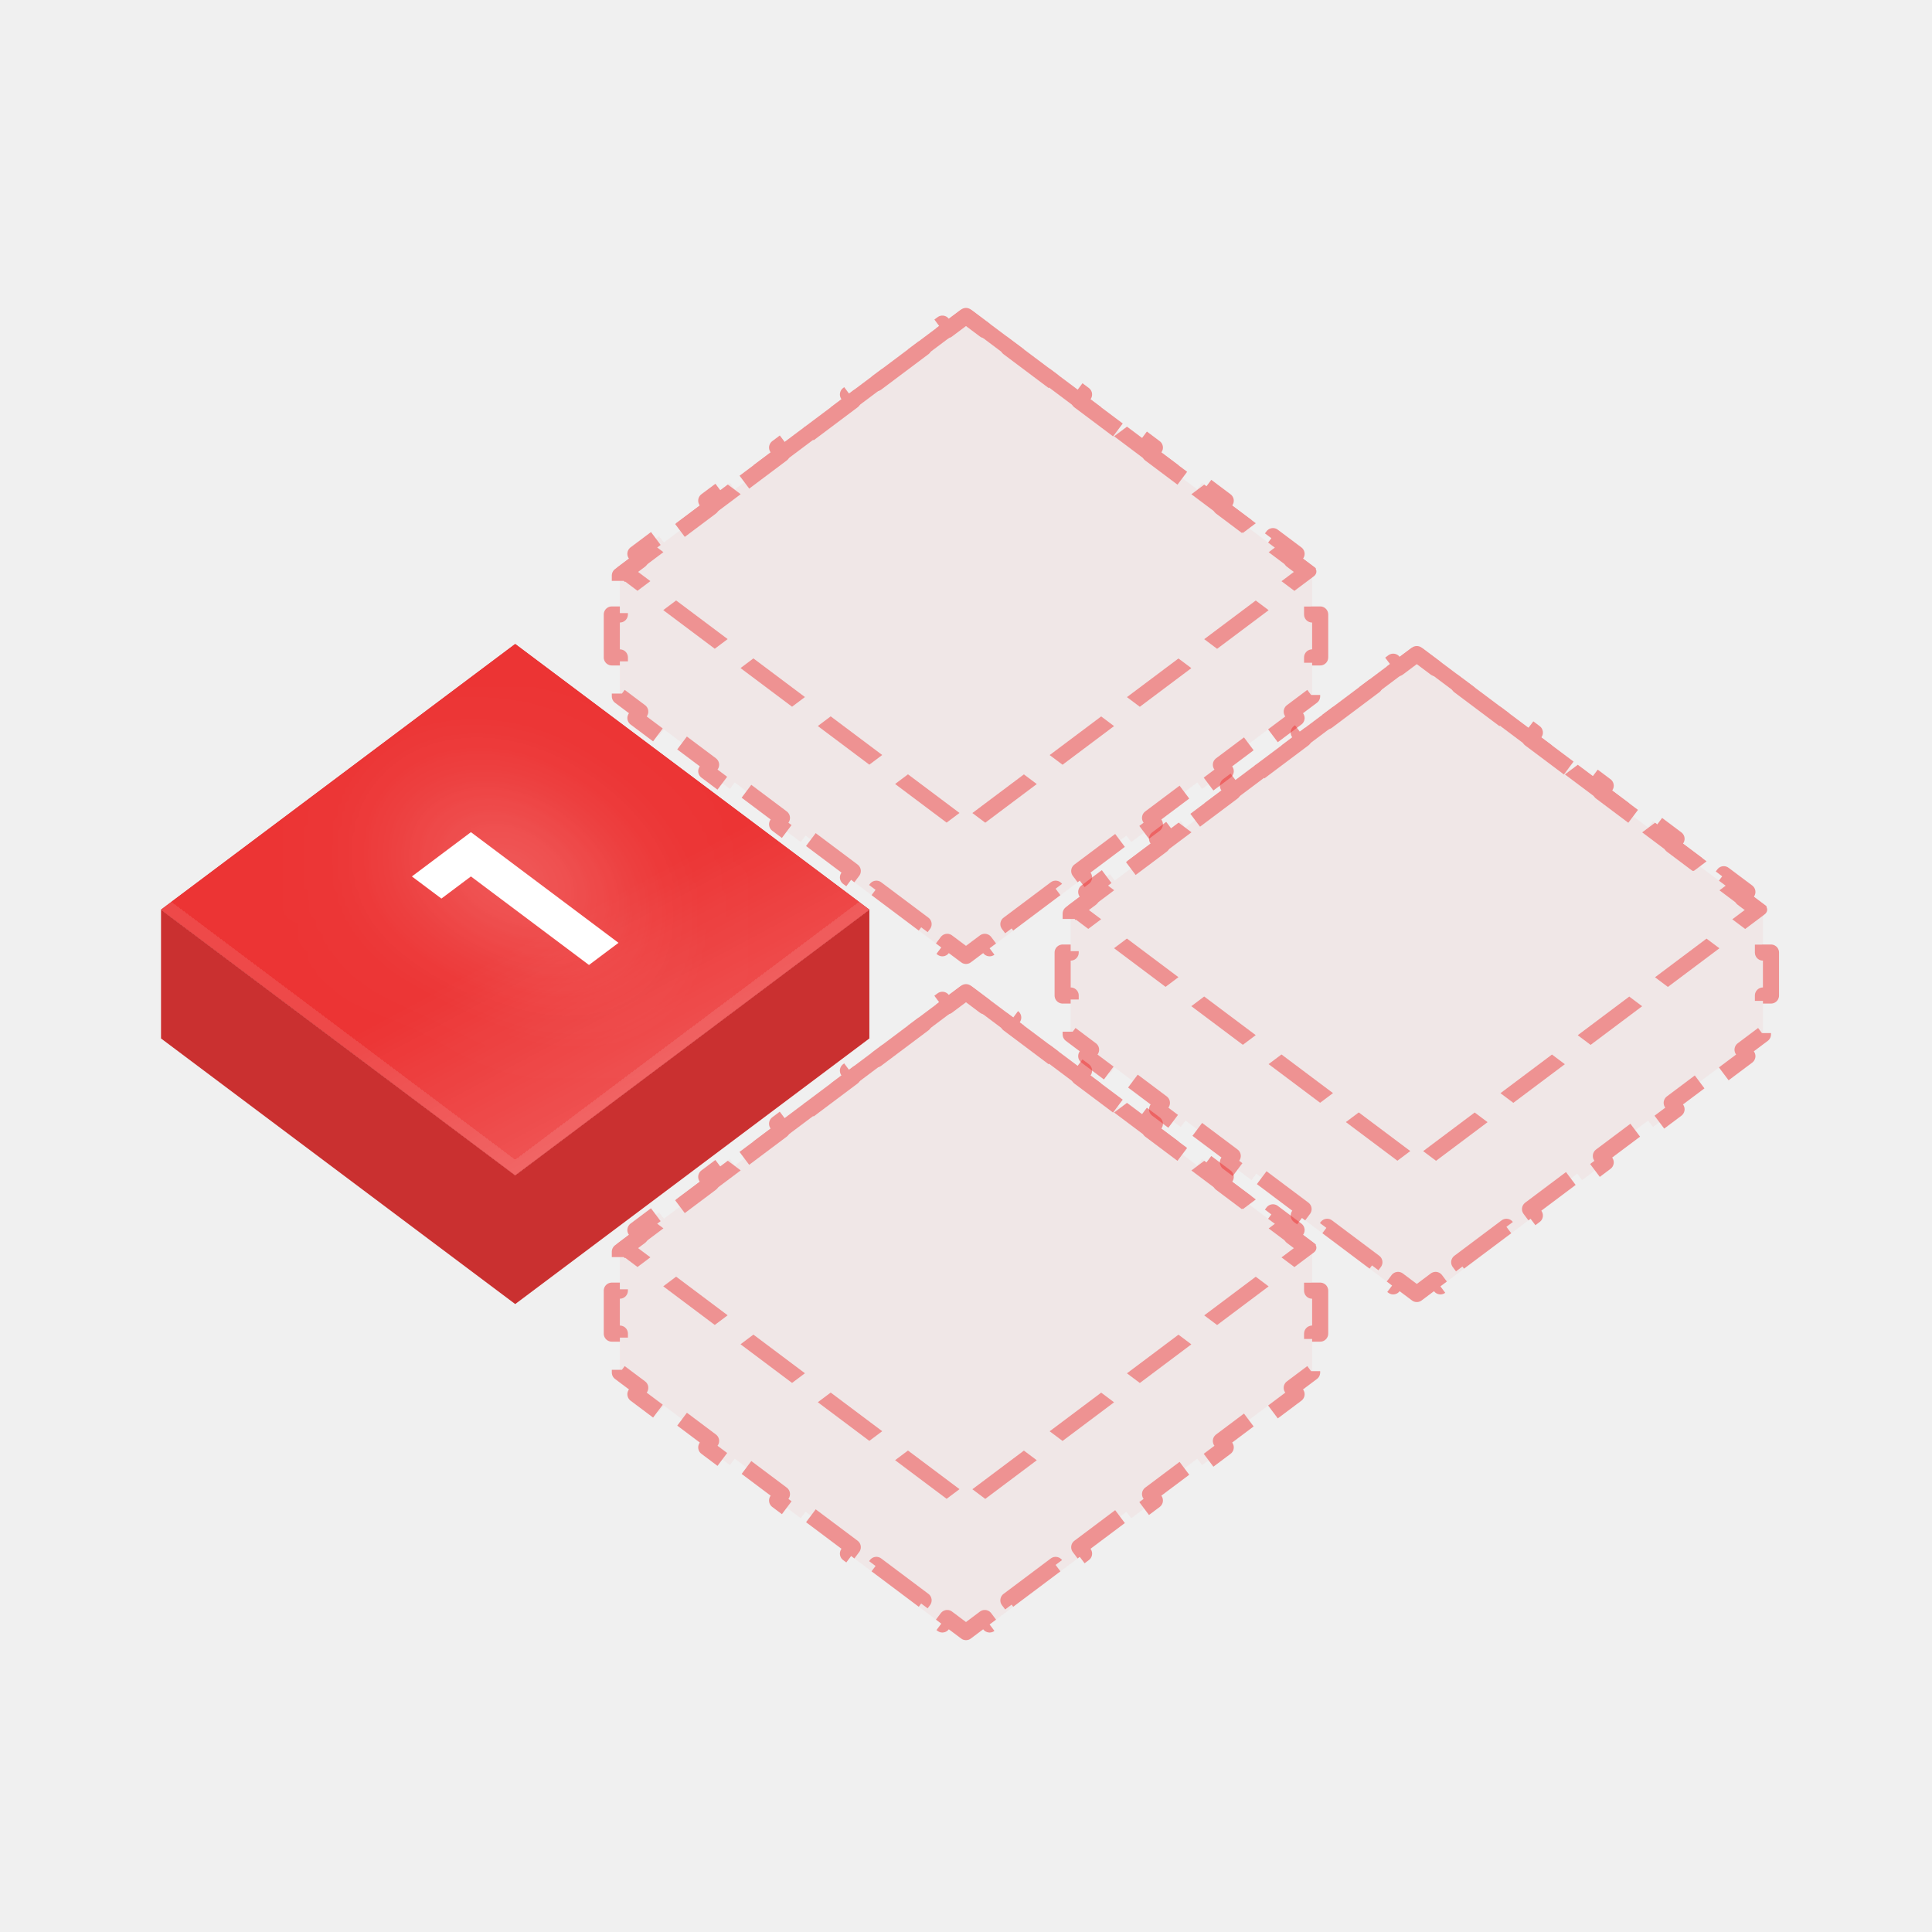
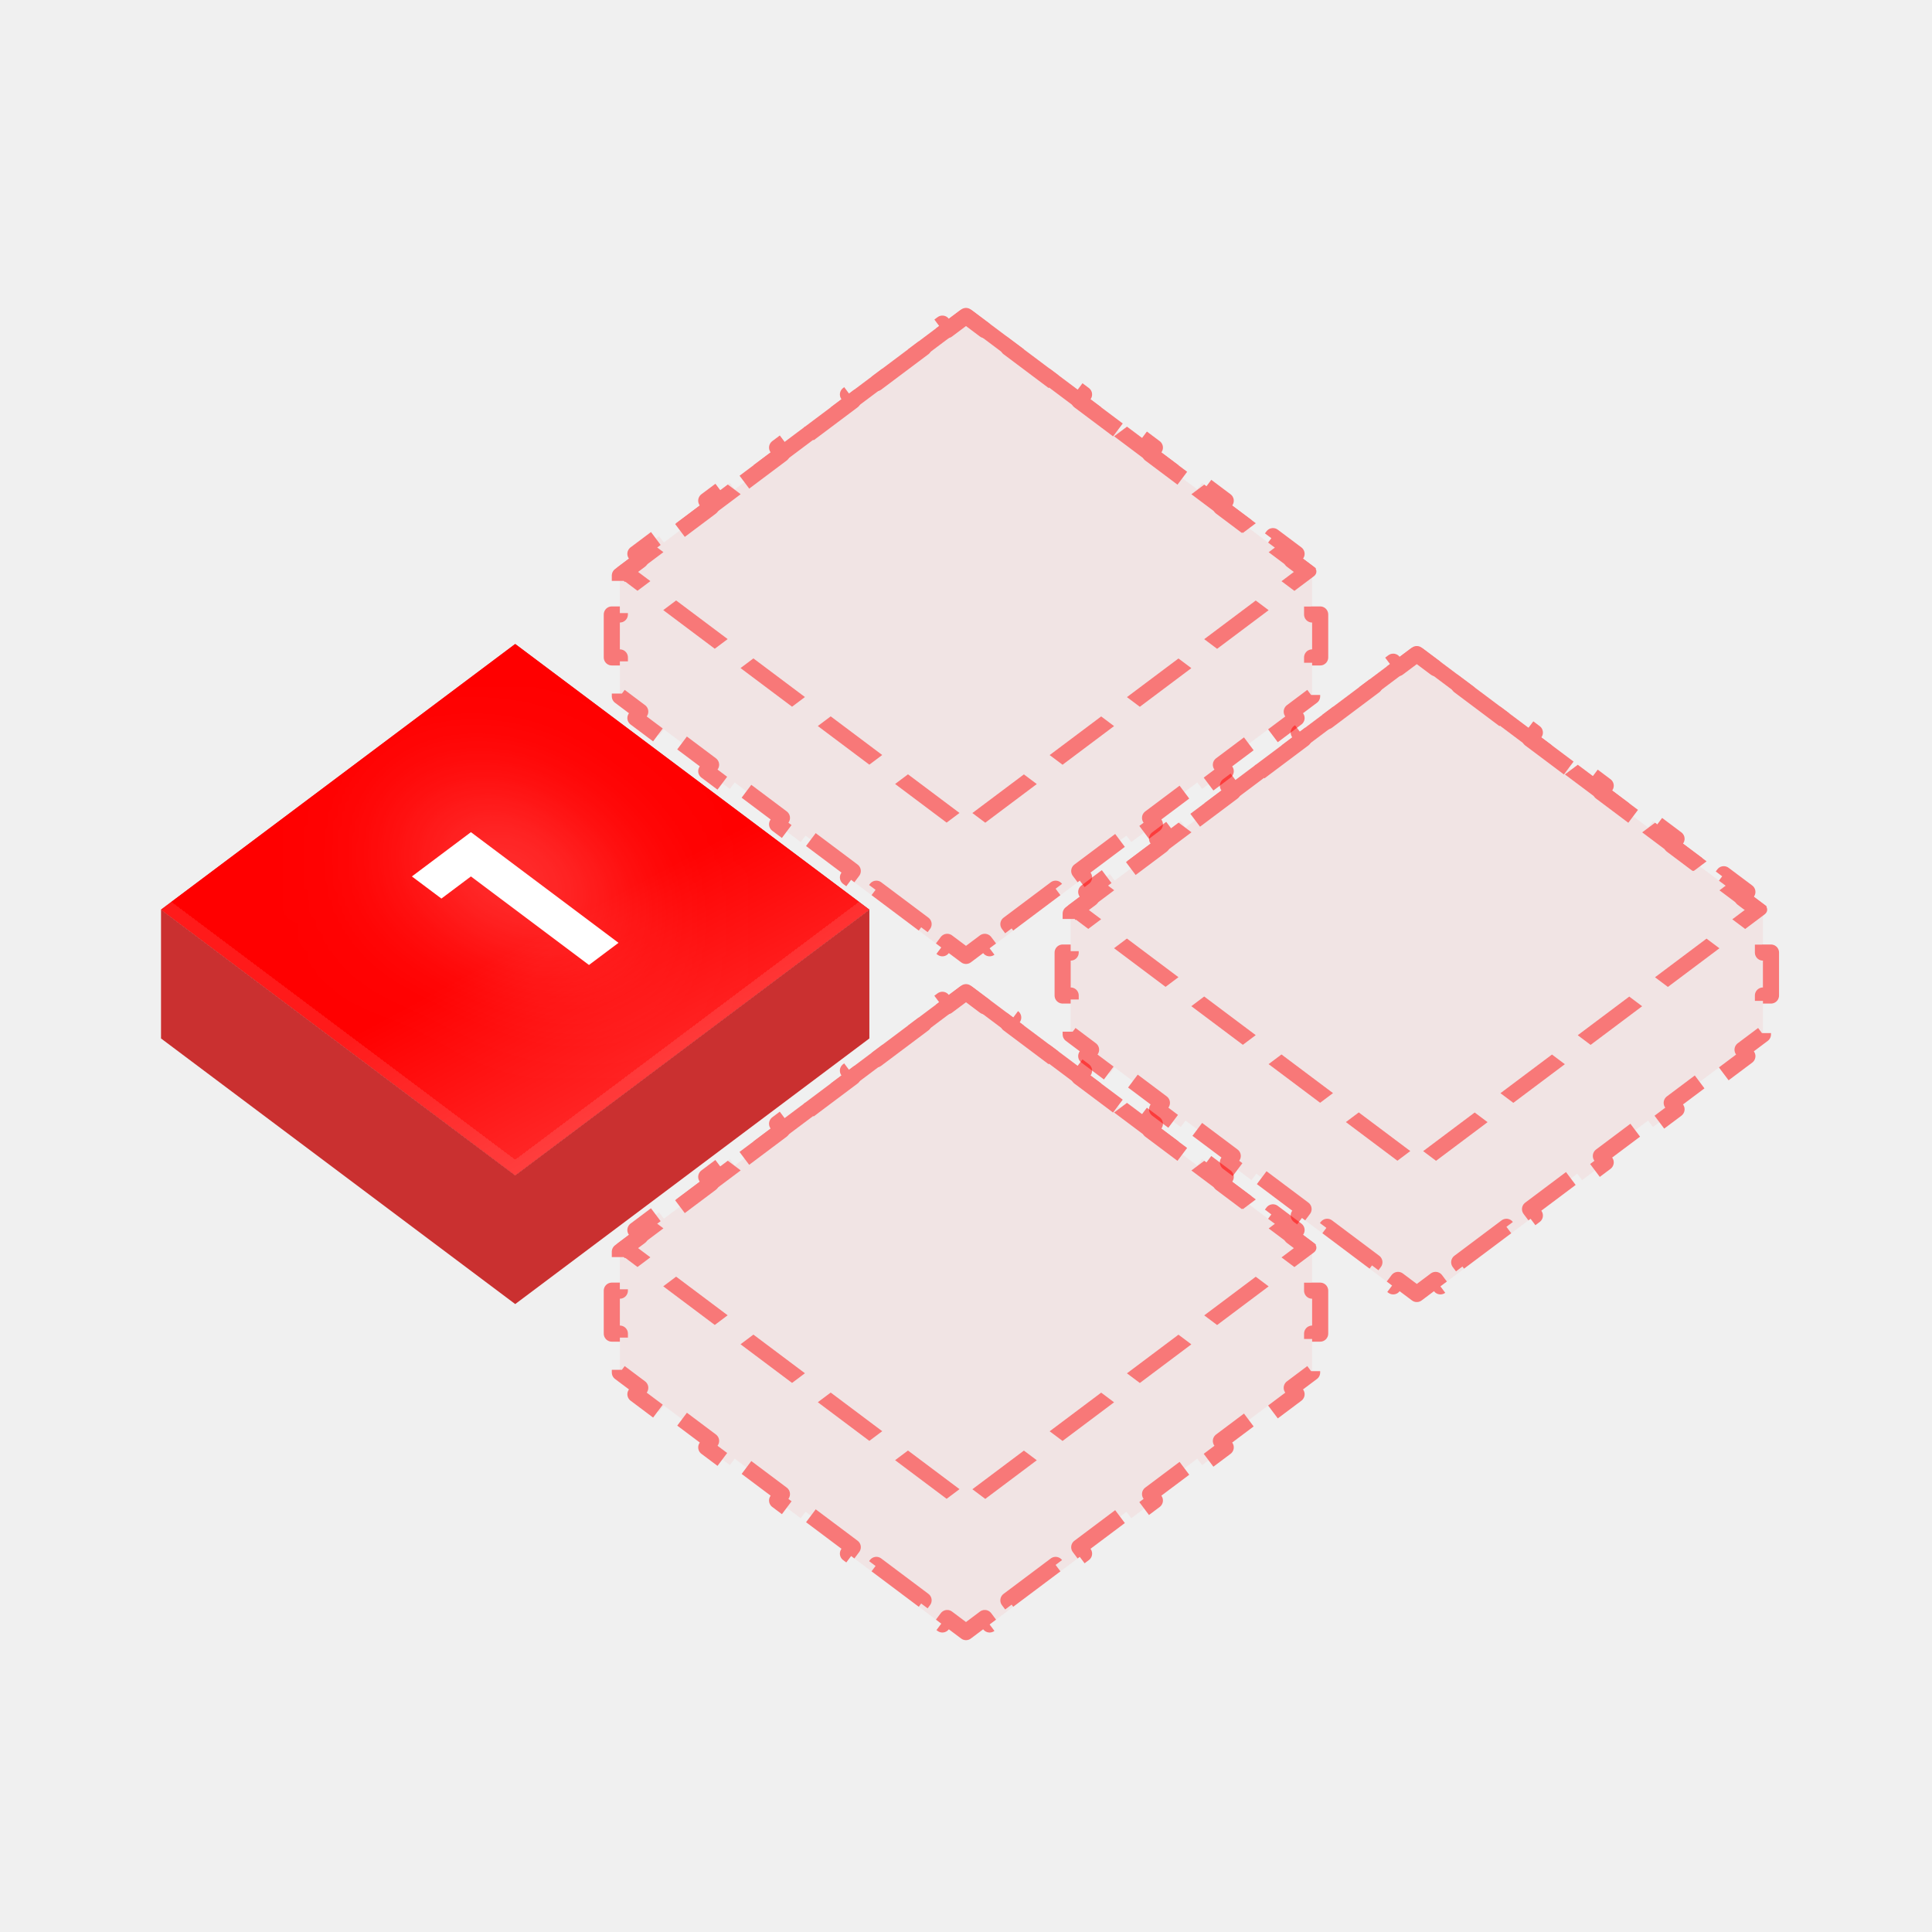
<svg xmlns="http://www.w3.org/2000/svg" width="120" height="120" fill="none">
  <path d="M53.999 56.498L32 40 10.001 56.498V64.5l22 16.498L53.998 64.5v-8.002z" fill="#CA3030" />
  <g filter="url(#filter0_i)">
-     <path fill="#EC3434" d="M32 40l21.998 16.498-21.999 16.498L10 56.498z" />
+     <path fill="red" d="M32 40l21.998 16.498-21.999 16.498L10 56.498z" />
    <path transform="matrix(.80002 .59997 -.80002 .59997 32 40)" fill="url(#paint0_linear)" fill-opacity=".5" d="M0 0h27.498v27.498H0z" />
  </g>
  <g filter="url(#filter1_d)" clip-path="url(#clip0)">
    <path d="M36.583 59.936l1.834-1.375-9.167-6.874-3.667 2.75 1.834 1.375 1.833-1.375 7.333 5.5z" fill="#fff" />
  </g>
-   <g opacity=".5" stroke="#EC3434" stroke-linejoin="round" stroke-dasharray="4 2">
-     <path d="M109.499 59.165h.5v2.668h-.5v2.417l-1.266.95.3.4-1.467 1.1-.3-.4-2.933 2.2.3.4-1.467 1.1-.3-.4-2.933 2.199.3.4-1.467 1.1-.3-.4-2.933 2.2.3.4-1.466 1.1-.3-.4-2.933 2.2.3.4-1.467 1.099-.3-.4-1.167.875-1.166-.875-.3.4-1.467-1.1.3-.4-2.933-2.2-.3.4-1.467-1.1.3-.4-2.933-2.2-.3.4-1.466-1.1.3-.4-2.933-2.199-.3.4-1.467-1.1.3-.4-2.933-2.2-.3.4-1.467-1.1.3-.4-1.266-.95v-2.416h-.5v-2.668h.5v-2.417l1.266-.95-.3-.4 1.467-1.1.3.4 2.933-2.2-.3-.4 1.467-1.1.3.4 2.933-2.2-.3-.4 1.466-1.1.3.4 2.933-2.199-.3-.4 1.467-1.1.3.4 2.933-2.2-.3-.4 1.467-1.1.3.4L88 40.626l1.167.875.3-.4 1.466 1.1-.3.4 2.934 2.2.3-.4 1.466 1.1-.3.4 2.933 2.199.3-.4 1.467 1.1-.3.4 2.933 2.2.3-.4 1.467 1.1-.3.4 2.933 2.2.3-.4 1.467 1.099-.3.4 1.266.95v2.417z" fill="#EC3434" fill-opacity=".1" />
+   <g opacity=".5" stroke="red" stroke-linejoin="round" stroke-dasharray="4 2">
+     <path d="M109.499 59.165h.5v2.668h-.5v2.417l-1.266.95.3.4-1.467 1.1-.3-.4-2.933 2.2.3.4-1.467 1.1-.3-.4-2.933 2.199.3.4-1.467 1.1-.3-.4-2.933 2.2.3.4-1.466 1.1-.3-.4-2.933 2.2.3.4-1.467 1.099-.3-.4-1.167.875-1.166-.875-.3.4-1.467-1.1.3-.4-2.933-2.2-.3.4-1.467-1.1.3-.4-2.933-2.2-.3.4-1.466-1.1.3-.4-2.933-2.199-.3.4-1.467-1.1.3-.4-2.933-2.2-.3.4-1.467-1.1.3-.4-1.266-.95v-2.416h-.5v-2.668h.5v-2.417l1.266-.95-.3-.4 1.467-1.1.3.4 2.933-2.2-.3-.4 1.467-1.1.3.4 2.933-2.2-.3-.4 1.466-1.1.3.4 2.933-2.199-.3-.4 1.467-1.1.3.4 2.933-2.2-.3-.4 1.467-1.1.3.4L88 40.626l1.167.875.3-.4 1.466 1.1-.3.4 2.934 2.2.3-.4 1.466 1.1-.3.4 2.933 2.199.3-.4 1.467 1.1-.3.4 2.933 2.2.3-.4 1.467 1.1-.3.4 2.933 2.2.3-.4 1.467 1.099-.3.4 1.266.95v2.417z" fill="red" fill-opacity=".1" />
    <path transform="scale(1.1314 .8485) rotate(45 -18.146 118.112)" d="M0 .6h26.498v26.498H0z" />
  </g>
-   <g opacity=".5" stroke="#EC3434" stroke-linejoin="round" stroke-dasharray="4 2">
-     <path d="M81.498 38.166h.5v2.667h-.5v2.417l-1.266.95.3.4-1.467 1.1-.3-.4-2.933 2.2.3.4-1.467 1.1-.3-.4-2.933 2.2.3.4-1.466 1.1-.3-.4-2.933 2.199.3.4-1.467 1.1-.3-.4-2.933 2.2.3.4-1.467 1.1-.3-.4-1.166.874-1.167-.874-.3.4-1.467-1.1.3-.4-2.933-2.2-.3.4-1.466-1.1.3-.4-2.934-2.2-.3.4-1.466-1.1.3-.4-2.933-2.2-.3.4-1.467-1.1.3-.4-2.933-2.199-.3.4-1.467-1.1.3-.4-1.266-.95v-2.417H38v-2.667h.5v-2.418l1.266-.95-.3-.4 1.467-1.1.3.4 2.933-2.2-.3-.4L45.334 30l.3.4 2.933-2.2-.3-.4 1.466-1.1.3.4 2.934-2.2-.3-.4 1.466-1.1.3.4 2.933-2.199-.3-.4 1.467-1.1.3.4 1.166-.875 1.167.875.3-.4 1.467 1.1-.3.4 2.933 2.2.3-.4 1.466 1.1-.3.4 2.934 2.2.3-.4 1.466 1.1-.3.4 2.933 2.199.3-.4 1.467 1.1-.3.4 2.933 2.2.3-.4 1.467 1.1-.3.4 1.266.95v2.417z" fill="#EC3434" fill-opacity=".1" />
+   <g opacity=".5" stroke="red" stroke-linejoin="round" stroke-dasharray="4 2">
+     <path d="M81.498 38.166h.5v2.667h-.5v2.417l-1.266.95.3.4-1.467 1.1-.3-.4-2.933 2.2.3.4-1.467 1.1-.3-.4-2.933 2.2.3.4-1.466 1.1-.3-.4-2.933 2.199.3.4-1.467 1.1-.3-.4-2.933 2.2.3.4-1.467 1.1-.3-.4-1.166.874-1.167-.874-.3.4-1.467-1.1.3-.4-2.933-2.2-.3.4-1.466-1.1.3-.4-2.934-2.2-.3.4-1.466-1.1.3-.4-2.933-2.2-.3.4-1.467-1.1.3-.4-2.933-2.199-.3.4-1.467-1.1.3-.4-1.266-.95v-2.417H38v-2.667h.5v-2.418l1.266-.95-.3-.4 1.467-1.1.3.4 2.933-2.2-.3-.4L45.334 30l.3.4 2.933-2.2-.3-.4 1.466-1.1.3.4 2.934-2.2-.3-.4 1.466-1.1.3.4 2.933-2.199-.3-.4 1.467-1.1.3.4 1.166-.875 1.167.875.3-.4 1.467 1.1-.3.4 2.933 2.2.3-.4 1.466 1.1-.3.4 2.934 2.2.3-.4 1.466 1.1-.3.4 2.933 2.199.3-.4 1.467 1.1-.3.4 2.933 2.2.3-.4 1.467 1.1-.3.4 1.266.95v2.417z" fill="red" fill-opacity=".1" />
    <path transform="scale(1.1314 .8485) rotate(45 -.644 75.864)" d="M0 .6h26.498v26.498H0z" />
  </g>
-   <g opacity=".5" stroke="#EC3434" stroke-linejoin="round" stroke-dasharray="4 2">
-     <path d="M81.498 80.165h.5v2.668h-.5v2.417l-1.266.95.3.4-1.467 1.1-.3-.4-2.933 2.2.3.4-1.467 1.1-.3-.4-2.933 2.199.3.4-1.466 1.1-.3-.4-2.933 2.2.3.4-1.467 1.1-.3-.4-2.933 2.2.3.4-1.467 1.099-.3-.4-1.166.875-1.167-.875-.3.4-1.467-1.1.3-.4-2.933-2.2-.3.4-1.466-1.1.3-.4-2.934-2.2-.3.4-1.466-1.099.3-.4-2.933-2.2-.3.4-1.467-1.1.3-.4-2.933-2.2-.3.4-1.467-1.1.3-.4-1.266-.949v-2.417H38v-2.668h.5v-2.417l1.266-.95-.3-.4 1.467-1.1.3.4 2.933-2.2-.3-.4 1.467-1.1.3.4 2.933-2.2-.3-.4 1.466-1.099.3.4 2.934-2.2-.3-.4 1.466-1.1.3.4 2.933-2.2-.3-.4 1.467-1.1.3.4L60 61.626l1.166.875.3-.4 1.467 1.1-.3.4 2.933 2.2.3-.4 1.466 1.1-.3.4 2.934 2.2.3-.4 1.466 1.099-.3.4 2.933 2.2.3-.4 1.467 1.1-.3.4 2.933 2.2.3-.4 1.467 1.1-.3.4 1.266.949v2.417z" fill="#EC3434" fill-opacity=".1" />
+   <g opacity=".5" stroke="red" stroke-linejoin="round" stroke-dasharray="4 2">
+     <path d="M81.498 80.165h.5v2.668h-.5v2.417l-1.266.95.3.4-1.467 1.1-.3-.4-2.933 2.2.3.4-1.467 1.1-.3-.4-2.933 2.199.3.4-1.466 1.1-.3-.4-2.933 2.2.3.4-1.467 1.1-.3-.4-2.933 2.2.3.4-1.467 1.099-.3-.4-1.166.875-1.167-.875-.3.4-1.467-1.1.3-.4-2.933-2.2-.3.4-1.466-1.1.3-.4-2.934-2.2-.3.4-1.466-1.099.3-.4-2.933-2.2-.3.4-1.467-1.1.3-.4-2.933-2.2-.3.4-1.467-1.1.3-.4-1.266-.949v-2.417H38v-2.668h.5v-2.417l1.266-.95-.3-.4 1.467-1.1.3.4 2.933-2.2-.3-.4 1.467-1.1.3.4 2.933-2.2-.3-.4 1.466-1.099.3.4 2.934-2.2-.3-.4 1.466-1.1.3.4 2.933-2.2-.3-.4 1.467-1.1.3.4L60 61.626l1.166.875.3-.4 1.467 1.1-.3.4 2.933 2.2.3-.4 1.466 1.1-.3.4 2.934 2.2.3-.4 1.466 1.099-.3.4 2.933 2.2.3-.4 1.467 1.1-.3.4 2.933 2.2.3-.4 1.467 1.1-.3.4 1.266.949v2.417z" fill="red" fill-opacity=".1" />
    <path transform="scale(1.1314 .8485) rotate(45 -60.395 100.614)" d="M0 .6h26.498v26.498H0z" />
  </g>
  <defs>
    <filter id="filter0_i" x="10" y="40" width="43.998" height="32.996" filterUnits="userSpaceOnUse" color-interpolation-filters="sRGB">
      <feFlood flood-opacity="0" result="BackgroundImageFix" />
      <feBlend in="SourceGraphic" in2="BackgroundImageFix" result="shape" />
      <feColorMatrix in="SourceAlpha" values="0 0 0 0 0 0 0 0 0 0 0 0 0 0 0 0 0 0 127 0" result="hardAlpha" />
      <feOffset dy="-1" />
      <feComposite in2="hardAlpha" operator="arithmetic" k2="-1" k3="1" />
      <feColorMatrix values="0 0 0 0 1 0 0 0 0 1 0 0 0 0 1 0 0 0 0.1 0" />
      <feBlend in2="shape" result="effect1_innerShadow" />
    </filter>
    <filter id="filter1_d" x="17.583" y="42.687" width="28.833" height="24.25" filterUnits="userSpaceOnUse" color-interpolation-filters="sRGB">
      <feFlood flood-opacity="0" result="BackgroundImageFix" />
      <feColorMatrix in="SourceAlpha" values="0 0 0 0 0 0 0 0 0 0 0 0 0 0 0 0 0 0 127 0" />
      <feOffset dy="-1" />
      <feGaussianBlur stdDeviation="4" />
      <feColorMatrix values="0 0 0 0 1 0 0 0 0 1 0 0 0 0 1 0 0 0 0.75 0" />
      <feBlend in2="BackgroundImageFix" result="effect1_dropShadow" />
      <feBlend in="SourceGraphic" in2="effect1_dropShadow" result="shape" />
    </filter>
    <linearGradient id="paint0_linear" x1="52.92" y1="55.974" x2="10.188" y2="48.844" gradientUnits="userSpaceOnUse">
      <stop stop-color="#fff" />
      <stop offset="1" stop-color="#fff" stop-opacity="0" />
    </linearGradient>
    <clipPath id="clip0">
      <path fill="#fff" transform="matrix(.80001 -.59998 .80001 .59998 10 56.499)" d="M0 0h27.499v27.499H0z" />
    </clipPath>
  </defs>
</svg>
